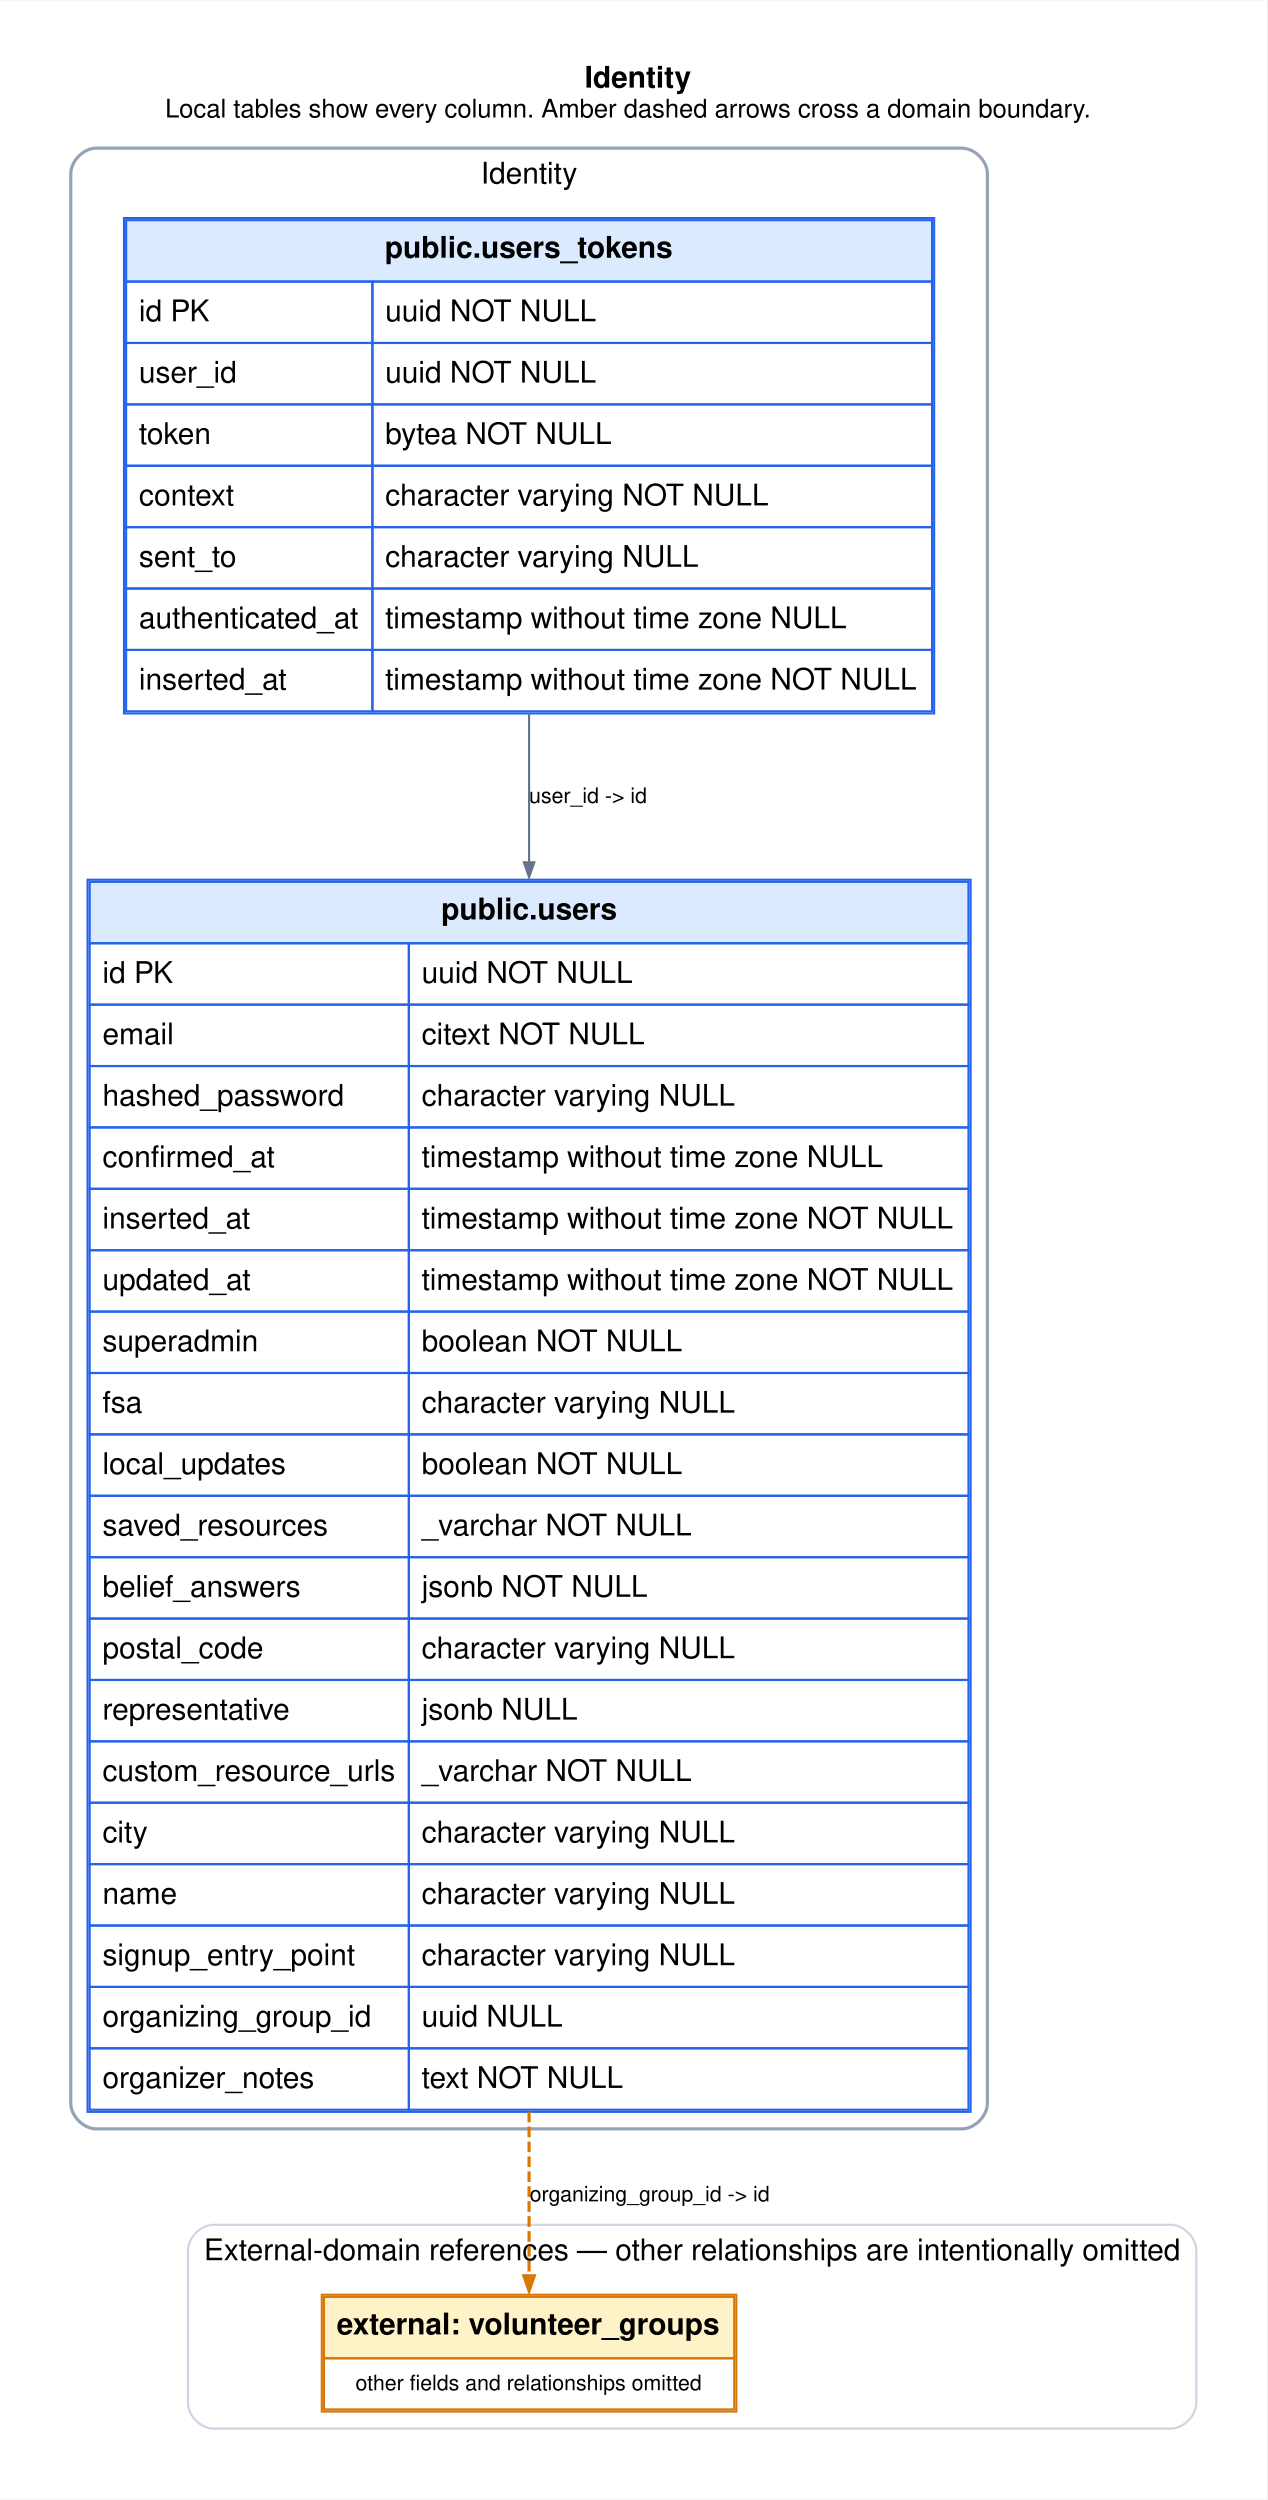
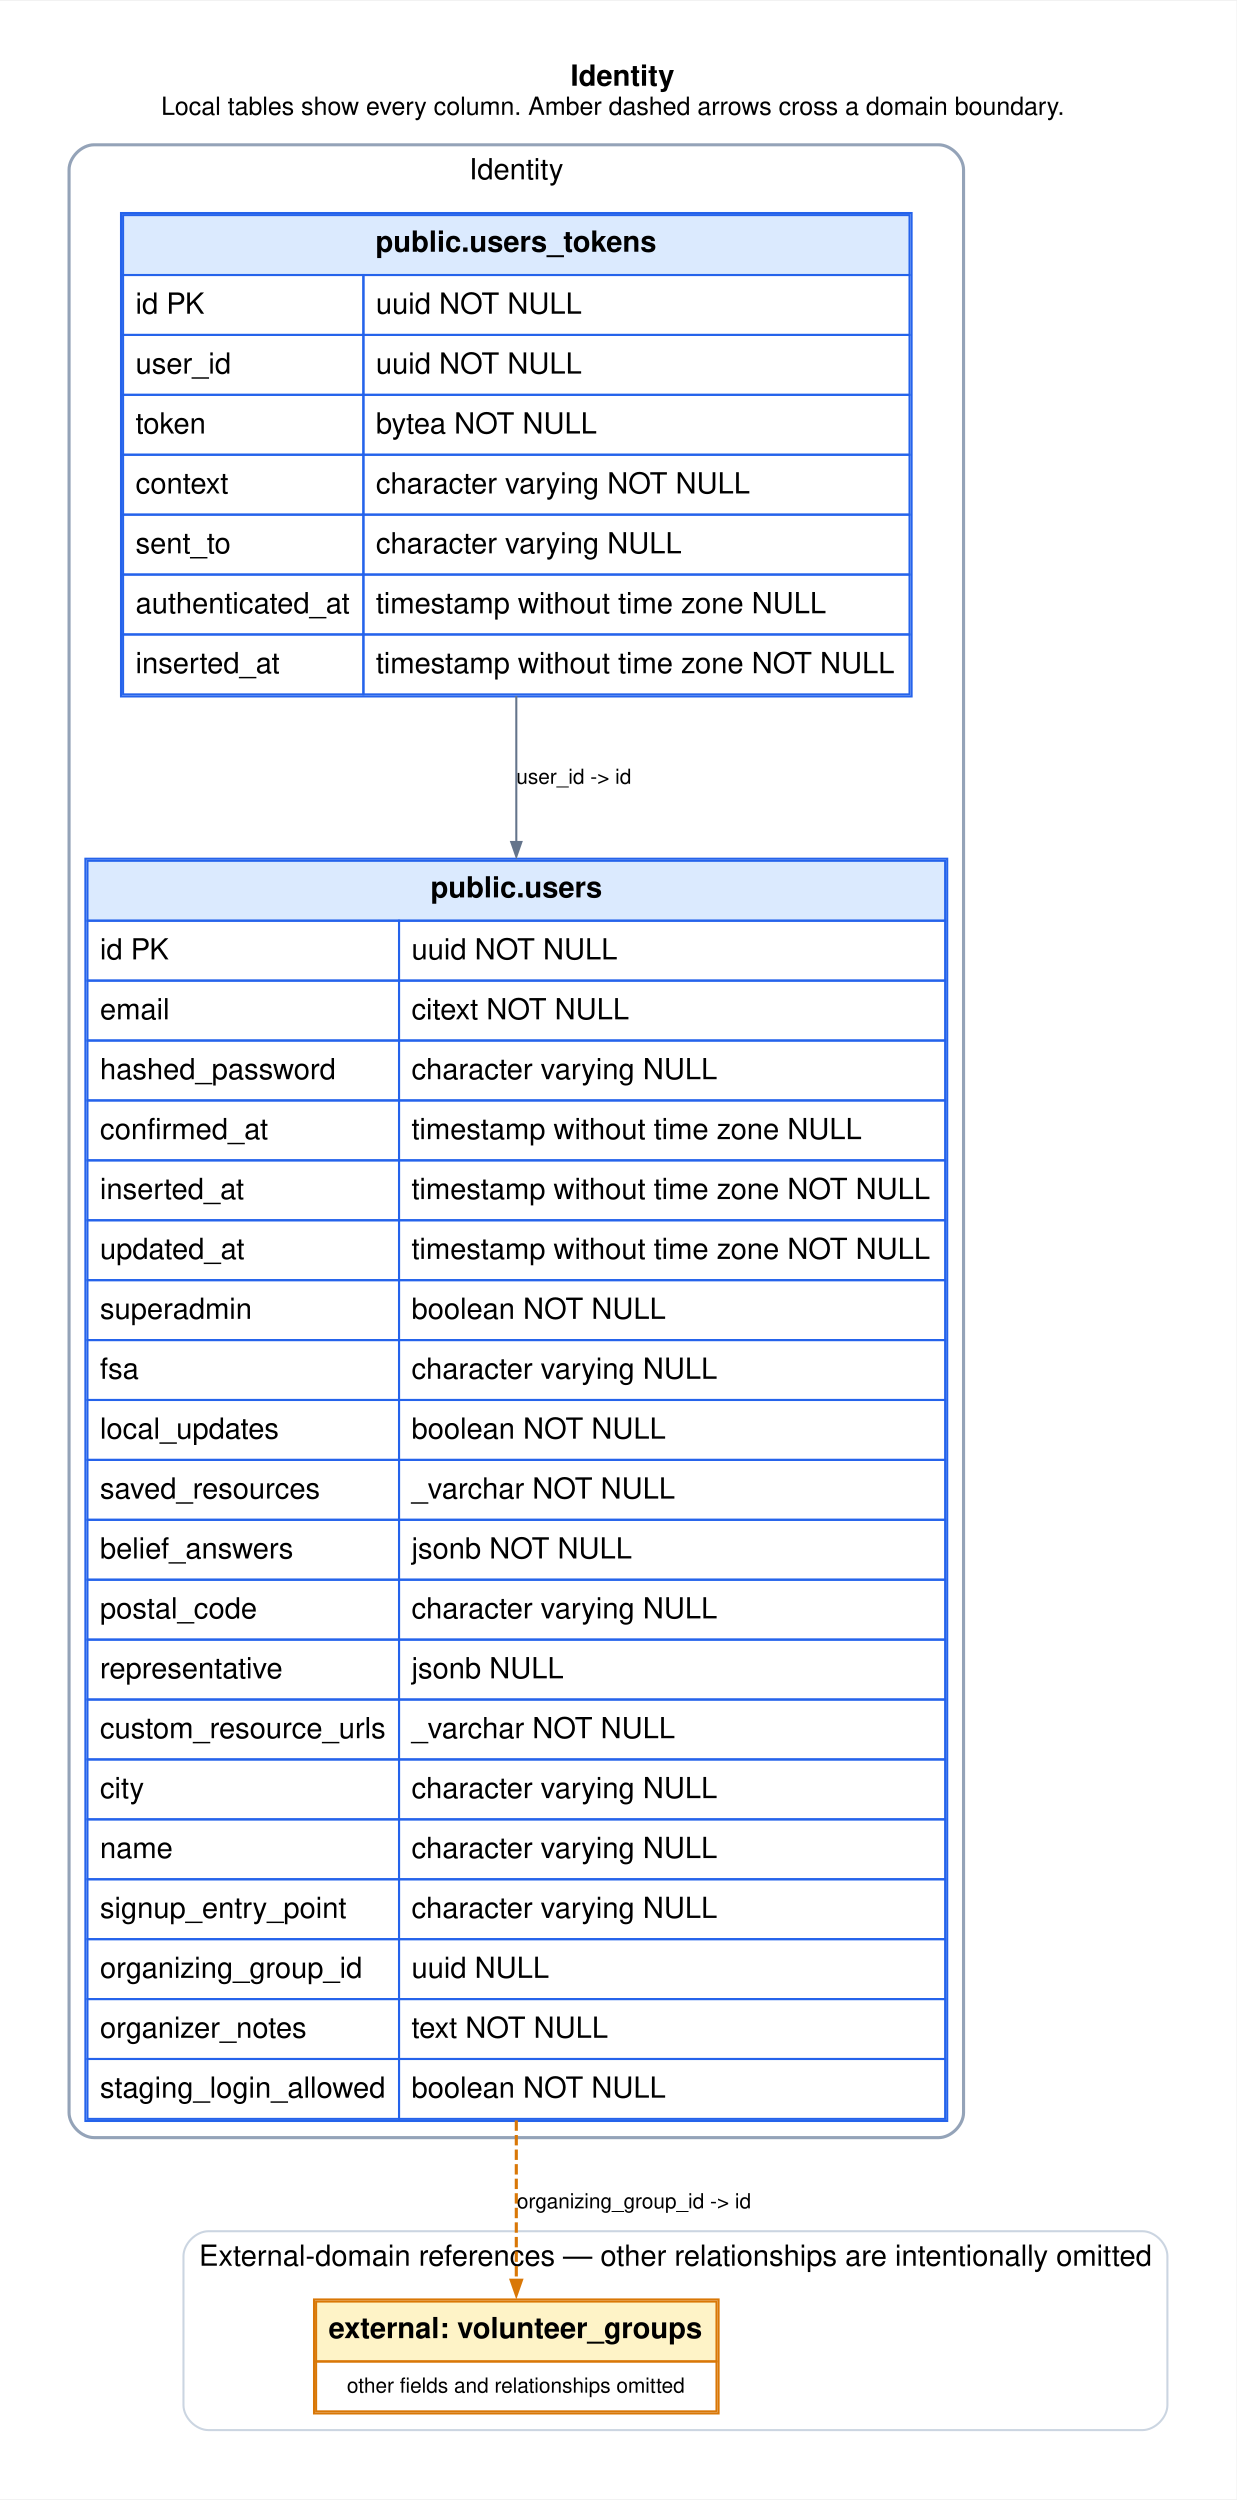
- <svg xmlns="http://www.w3.org/2000/svg" width="594pt" height="1172pt" viewBox="0.00 0.00 594.40 1172.20">
-   <g id="graph0" class="graph" transform="scale(1 1) rotate(0) translate(25.2 1147)">
-     <polygon fill="white" stroke="none" points="-25.2,25.2 -25.2,-1147 569.2,-1147 569.2,25.2 -25.2,25.2" />
-     <text text-anchor="start" x="245.17" y="-1106.2" font-family="Helvetica,sans-Serif" font-size="14.00"> </text>
-     <text text-anchor="start" x="249.06" y="-1106.2" font-family="Helvetica,sans-Serif" font-weight="bold" font-size="14.00">Identity</text>
-     <text text-anchor="start" x="52.28" y="-1092.2" font-family="Helvetica,sans-Serif" font-size="12.00">Local tables show every column. Amber dashed arrows cross a domain boundary.</text>
-     <text text-anchor="start" x="487.83" y="-1092.2" font-family="Helvetica,sans-Serif" font-size="14.00"> </text>
+ <svg xmlns="http://www.w3.org/2000/svg" width="594pt" height="1201pt" viewBox="0.00 0.00 594.40 1201.00">
+   <g id="graph0" class="graph" transform="scale(1 1) rotate(0) translate(25.2 1175.8)">
+     <polygon fill="white" stroke="none" points="-25.2,25.2 -25.2,-1175.8 569.2,-1175.8 569.2,25.2 -25.2,25.2" />
+     <text text-anchor="start" x="245.17" y="-1135" font-family="Helvetica,sans-Serif" font-size="14.00"> </text>
+     <text text-anchor="start" x="249.06" y="-1135" font-family="Helvetica,sans-Serif" font-weight="bold" font-size="14.00">Identity</text>
+     <text text-anchor="start" x="52.28" y="-1121" font-family="Helvetica,sans-Serif" font-size="12.00">Local tables show every column. Amber dashed arrows cross a domain boundary.</text>
+     <text text-anchor="start" x="487.83" y="-1121" font-family="Helvetica,sans-Serif" font-size="14.00"> </text>
    <g id="clust1" class="cluster">
-       <path fill="white" stroke="#94a3b8" stroke-width="1.5" d="M20,-148.6C20,-148.6 426,-148.6 426,-148.6 432,-148.6 438,-154.6 438,-160.6 438,-160.6 438,-1065.8 438,-1065.8 438,-1071.8 432,-1077.8 426,-1077.8 426,-1077.8 20,-1077.8 20,-1077.8 14,-1077.8 8,-1071.8 8,-1065.8 8,-1065.8 8,-160.6 8,-160.6 8,-154.6 14,-148.6 20,-148.6" />
-       <text text-anchor="middle" x="223" y="-1061.2" font-family="Helvetica,sans-Serif" font-size="14.00">Identity</text>
+       <path fill="white" stroke="#94a3b8" stroke-width="1.5" d="M20,-148.6C20,-148.6 426,-148.6 426,-148.6 432,-148.6 438,-154.6 438,-160.6 438,-160.6 438,-1094.6 438,-1094.6 438,-1100.6 432,-1106.6 426,-1106.6 426,-1106.6 20,-1106.6 20,-1106.6 14,-1106.6 8,-1100.6 8,-1094.6 8,-1094.6 8,-160.6 8,-160.6 8,-154.6 14,-148.6 20,-148.6" />
+       <text text-anchor="middle" x="223" y="-1090" font-family="Helvetica,sans-Serif" font-size="14.00">Identity</text>
    </g>
    <g id="clust2" class="cluster">
      <path fill="white" stroke="#cbd5e1" d="M75,-8C75,-8 524,-8 524,-8 530,-8 536,-14 536,-20 536,-20 536,-91.6 536,-91.6 536,-97.6 530,-103.6 524,-103.6 524,-103.6 75,-103.6 75,-103.6 69,-103.6 63,-97.6 63,-91.6 63,-91.6 63,-20 63,-20 63,-14 69,-8 75,-8" />
      <text text-anchor="middle" x="299.5" y="-87" font-family="Helvetica,sans-Serif" font-size="14.00">External-domain references — other relationships are intentionally omitted</text>
    </g>
    <g id="node1" class="node">
-       <polygon fill="#dbeafe" stroke="none" points="16.87,-704.8 16.87,-733.6 429.13,-733.6 429.13,-704.8 16.87,-704.8" />
-       <polygon fill="none" stroke="#2563eb" points="16.87,-704.8 16.87,-733.6 429.13,-733.6 429.13,-704.8 16.87,-704.8" />
-       <text text-anchor="start" x="181.77" y="-716" font-family="Helvetica,sans-Serif" font-weight="bold" font-size="14.00">public.users</text>
-       <polygon fill="none" stroke="#2563eb" points="16.87,-676 16.87,-704.8 166.6,-704.8 166.6,-676 16.87,-676" />
-       <text text-anchor="start" x="22.87" y="-686.2" font-family="Helvetica,sans-Serif" font-size="14.00">id PK</text>
-       <polygon fill="none" stroke="#2563eb" points="166.6,-676 166.6,-704.8 429.13,-704.8 429.13,-676 166.6,-676" />
-       <text text-anchor="start" x="172.6" y="-686.2" font-family="Helvetica,sans-Serif" font-size="14.00">uuid NOT NULL</text>
-       <polygon fill="none" stroke="#2563eb" points="16.87,-647.2 16.87,-676 166.6,-676 166.6,-647.2 16.87,-647.2" />
-       <text text-anchor="start" x="22.87" y="-657.4" font-family="Helvetica,sans-Serif" font-size="14.00">email</text>
-       <polygon fill="none" stroke="#2563eb" points="166.6,-647.2 166.6,-676 429.13,-676 429.13,-647.2 166.6,-647.2" />
-       <text text-anchor="start" x="172.6" y="-657.4" font-family="Helvetica,sans-Serif" font-size="14.00">citext NOT NULL</text>
-       <polygon fill="none" stroke="#2563eb" points="16.87,-618.4 16.87,-647.2 166.6,-647.2 166.6,-618.4 16.87,-618.4" />
-       <text text-anchor="start" x="22.87" y="-628.6" font-family="Helvetica,sans-Serif" font-size="14.00">hashed_password</text>
-       <polygon fill="none" stroke="#2563eb" points="166.6,-618.4 166.6,-647.2 429.13,-647.2 429.13,-618.4 166.6,-618.4" />
-       <text text-anchor="start" x="172.6" y="-628.6" font-family="Helvetica,sans-Serif" font-size="14.00">character varying NULL</text>
-       <polygon fill="none" stroke="#2563eb" points="16.87,-589.6 16.87,-618.4 166.6,-618.4 166.6,-589.6 16.87,-589.6" />
-       <text text-anchor="start" x="22.87" y="-599.8" font-family="Helvetica,sans-Serif" font-size="14.00">confirmed_at</text>
-       <polygon fill="none" stroke="#2563eb" points="166.6,-589.6 166.6,-618.4 429.13,-618.4 429.13,-589.6 166.6,-589.6" />
-       <text text-anchor="start" x="172.6" y="-599.8" font-family="Helvetica,sans-Serif" font-size="14.00">timestamp without time zone NULL</text>
-       <polygon fill="none" stroke="#2563eb" points="16.87,-560.8 16.87,-589.6 166.6,-589.6 166.6,-560.8 16.87,-560.8" />
-       <text text-anchor="start" x="22.87" y="-571" font-family="Helvetica,sans-Serif" font-size="14.00">inserted_at</text>
-       <polygon fill="none" stroke="#2563eb" points="166.6,-560.8 166.6,-589.6 429.13,-589.6 429.13,-560.8 166.6,-560.8" />
-       <text text-anchor="start" x="172.6" y="-571" font-family="Helvetica,sans-Serif" font-size="14.00">timestamp without time zone NOT NULL</text>
-       <polygon fill="none" stroke="#2563eb" points="16.87,-532 16.87,-560.8 166.6,-560.8 166.6,-532 16.87,-532" />
-       <text text-anchor="start" x="22.87" y="-542.2" font-family="Helvetica,sans-Serif" font-size="14.00">updated_at</text>
-       <polygon fill="none" stroke="#2563eb" points="166.6,-532 166.6,-560.8 429.13,-560.8 429.13,-532 166.6,-532" />
-       <text text-anchor="start" x="172.6" y="-542.2" font-family="Helvetica,sans-Serif" font-size="14.00">timestamp without time zone NOT NULL</text>
-       <polygon fill="none" stroke="#2563eb" points="16.87,-503.2 16.87,-532 166.6,-532 166.6,-503.2 16.87,-503.2" />
-       <text text-anchor="start" x="22.87" y="-513.4" font-family="Helvetica,sans-Serif" font-size="14.00">superadmin</text>
-       <polygon fill="none" stroke="#2563eb" points="166.6,-503.2 166.6,-532 429.13,-532 429.13,-503.2 166.6,-503.2" />
-       <text text-anchor="start" x="172.6" y="-513.4" font-family="Helvetica,sans-Serif" font-size="14.00">boolean NOT NULL</text>
-       <polygon fill="none" stroke="#2563eb" points="16.87,-474.4 16.87,-503.2 166.6,-503.2 166.6,-474.4 16.87,-474.4" />
-       <text text-anchor="start" x="22.87" y="-484.6" font-family="Helvetica,sans-Serif" font-size="14.00">fsa</text>
-       <polygon fill="none" stroke="#2563eb" points="166.6,-474.4 166.6,-503.2 429.13,-503.2 429.13,-474.4 166.6,-474.4" />
-       <text text-anchor="start" x="172.6" y="-484.6" font-family="Helvetica,sans-Serif" font-size="14.00">character varying NULL</text>
-       <polygon fill="none" stroke="#2563eb" points="16.87,-445.6 16.87,-474.4 166.6,-474.4 166.6,-445.6 16.87,-445.6" />
-       <text text-anchor="start" x="22.87" y="-455.8" font-family="Helvetica,sans-Serif" font-size="14.00">local_updates</text>
-       <polygon fill="none" stroke="#2563eb" points="166.6,-445.6 166.6,-474.4 429.13,-474.4 429.13,-445.6 166.6,-445.6" />
-       <text text-anchor="start" x="172.6" y="-455.8" font-family="Helvetica,sans-Serif" font-size="14.00">boolean NOT NULL</text>
-       <polygon fill="none" stroke="#2563eb" points="16.87,-416.8 16.87,-445.6 166.6,-445.6 166.6,-416.8 16.87,-416.8" />
-       <text text-anchor="start" x="22.87" y="-427" font-family="Helvetica,sans-Serif" font-size="14.00">saved_resources</text>
-       <polygon fill="none" stroke="#2563eb" points="166.6,-416.8 166.6,-445.6 429.13,-445.6 429.13,-416.8 166.6,-416.8" />
-       <text text-anchor="start" x="172.6" y="-427" font-family="Helvetica,sans-Serif" font-size="14.00">_varchar NOT NULL</text>
-       <polygon fill="none" stroke="#2563eb" points="16.87,-388 16.87,-416.8 166.6,-416.8 166.6,-388 16.87,-388" />
-       <text text-anchor="start" x="22.87" y="-398.2" font-family="Helvetica,sans-Serif" font-size="14.00">belief_answers</text>
-       <polygon fill="none" stroke="#2563eb" points="166.6,-388 166.6,-416.8 429.13,-416.8 429.13,-388 166.6,-388" />
-       <text text-anchor="start" x="172.6" y="-398.2" font-family="Helvetica,sans-Serif" font-size="14.00">jsonb NOT NULL</text>
-       <polygon fill="none" stroke="#2563eb" points="16.87,-359.2 16.87,-388 166.6,-388 166.6,-359.2 16.87,-359.2" />
-       <text text-anchor="start" x="22.87" y="-369.4" font-family="Helvetica,sans-Serif" font-size="14.00">postal_code</text>
-       <polygon fill="none" stroke="#2563eb" points="166.6,-359.2 166.6,-388 429.13,-388 429.13,-359.2 166.6,-359.2" />
-       <text text-anchor="start" x="172.6" y="-369.4" font-family="Helvetica,sans-Serif" font-size="14.00">character varying NULL</text>
-       <polygon fill="none" stroke="#2563eb" points="16.87,-330.4 16.87,-359.2 166.6,-359.2 166.6,-330.4 16.87,-330.4" />
-       <text text-anchor="start" x="22.87" y="-340.6" font-family="Helvetica,sans-Serif" font-size="14.00">representative</text>
-       <polygon fill="none" stroke="#2563eb" points="166.6,-330.4 166.6,-359.2 429.13,-359.2 429.13,-330.4 166.6,-330.4" />
-       <text text-anchor="start" x="172.6" y="-340.6" font-family="Helvetica,sans-Serif" font-size="14.00">jsonb NULL</text>
-       <polygon fill="none" stroke="#2563eb" points="16.87,-301.6 16.87,-330.4 166.6,-330.4 166.6,-301.6 16.87,-301.6" />
-       <text text-anchor="start" x="22.87" y="-311.8" font-family="Helvetica,sans-Serif" font-size="14.00">custom_resource_urls</text>
-       <polygon fill="none" stroke="#2563eb" points="166.6,-301.6 166.6,-330.4 429.13,-330.4 429.13,-301.6 166.6,-301.6" />
-       <text text-anchor="start" x="172.6" y="-311.8" font-family="Helvetica,sans-Serif" font-size="14.00">_varchar NOT NULL</text>
-       <polygon fill="none" stroke="#2563eb" points="16.87,-272.8 16.87,-301.6 166.6,-301.6 166.6,-272.8 16.87,-272.8" />
-       <text text-anchor="start" x="22.87" y="-283" font-family="Helvetica,sans-Serif" font-size="14.00">city</text>
-       <polygon fill="none" stroke="#2563eb" points="166.6,-272.8 166.6,-301.6 429.13,-301.6 429.13,-272.8 166.6,-272.8" />
-       <text text-anchor="start" x="172.6" y="-283" font-family="Helvetica,sans-Serif" font-size="14.00">character varying NULL</text>
-       <polygon fill="none" stroke="#2563eb" points="16.87,-244 16.87,-272.8 166.6,-272.8 166.6,-244 16.87,-244" />
-       <text text-anchor="start" x="22.87" y="-254.2" font-family="Helvetica,sans-Serif" font-size="14.00">name</text>
-       <polygon fill="none" stroke="#2563eb" points="166.6,-244 166.6,-272.8 429.13,-272.8 429.13,-244 166.6,-244" />
-       <text text-anchor="start" x="172.6" y="-254.2" font-family="Helvetica,sans-Serif" font-size="14.00">character varying NULL</text>
-       <polygon fill="none" stroke="#2563eb" points="16.87,-215.2 16.87,-244 166.6,-244 166.6,-215.2 16.87,-215.2" />
-       <text text-anchor="start" x="22.87" y="-225.4" font-family="Helvetica,sans-Serif" font-size="14.00">signup_entry_point</text>
-       <polygon fill="none" stroke="#2563eb" points="166.6,-215.2 166.6,-244 429.13,-244 429.13,-215.2 166.6,-215.2" />
-       <text text-anchor="start" x="172.6" y="-225.4" font-family="Helvetica,sans-Serif" font-size="14.00">character varying NULL</text>
-       <polygon fill="none" stroke="#2563eb" points="16.87,-186.4 16.87,-215.2 166.6,-215.2 166.6,-186.4 16.87,-186.4" />
-       <text text-anchor="start" x="22.87" y="-196.6" font-family="Helvetica,sans-Serif" font-size="14.00">organizing_group_id</text>
-       <polygon fill="none" stroke="#2563eb" points="166.6,-186.4 166.6,-215.2 429.13,-215.2 429.13,-186.4 166.6,-186.4" />
-       <text text-anchor="start" x="172.6" y="-196.6" font-family="Helvetica,sans-Serif" font-size="14.00">uuid NULL</text>
-       <polygon fill="none" stroke="#2563eb" points="16.87,-157.6 16.87,-186.4 166.6,-186.4 166.6,-157.6 16.87,-157.6" />
-       <text text-anchor="start" x="22.87" y="-167.8" font-family="Helvetica,sans-Serif" font-size="14.00">organizer_notes</text>
-       <polygon fill="none" stroke="#2563eb" points="166.6,-157.6 166.6,-186.4 429.13,-186.4 429.13,-157.6 166.6,-157.6" />
-       <text text-anchor="start" x="172.6" y="-167.8" font-family="Helvetica,sans-Serif" font-size="14.00">text NOT NULL</text>
-       <polygon fill="none" stroke="#2563eb" points="15.87,-156.6 15.87,-734.6 430.13,-734.6 430.13,-156.6 15.87,-156.6" />
+       <polygon fill="#dbeafe" stroke="none" points="16.85,-733.6 16.85,-762.4 429.15,-762.4 429.15,-733.6 16.85,-733.6" />
+       <polygon fill="none" stroke="#2563eb" points="16.85,-733.6 16.85,-762.4 429.15,-762.4 429.15,-733.6 16.85,-733.6" />
+       <text text-anchor="start" x="181.77" y="-744.8" font-family="Helvetica,sans-Serif" font-weight="bold" font-size="14.00">public.users</text>
+       <polygon fill="none" stroke="#2563eb" points="16.85,-704.8 16.85,-733.6 166.62,-733.6 166.62,-704.8 16.85,-704.8" />
+       <text text-anchor="start" x="22.85" y="-715" font-family="Helvetica,sans-Serif" font-size="14.00">id PK</text>
+       <polygon fill="none" stroke="#2563eb" points="166.62,-704.8 166.62,-733.6 429.15,-733.6 429.15,-704.8 166.62,-704.8" />
+       <text text-anchor="start" x="172.62" y="-715" font-family="Helvetica,sans-Serif" font-size="14.00">uuid NOT NULL</text>
+       <polygon fill="none" stroke="#2563eb" points="16.85,-676 16.85,-704.8 166.62,-704.8 166.62,-676 16.85,-676" />
+       <text text-anchor="start" x="22.85" y="-686.2" font-family="Helvetica,sans-Serif" font-size="14.00">email</text>
+       <polygon fill="none" stroke="#2563eb" points="166.62,-676 166.62,-704.8 429.15,-704.8 429.15,-676 166.62,-676" />
+       <text text-anchor="start" x="172.62" y="-686.2" font-family="Helvetica,sans-Serif" font-size="14.00">citext NOT NULL</text>
+       <polygon fill="none" stroke="#2563eb" points="16.85,-647.2 16.85,-676 166.62,-676 166.62,-647.2 16.85,-647.2" />
+       <text text-anchor="start" x="22.85" y="-657.4" font-family="Helvetica,sans-Serif" font-size="14.00">hashed_password</text>
+       <polygon fill="none" stroke="#2563eb" points="166.62,-647.2 166.62,-676 429.15,-676 429.15,-647.2 166.62,-647.2" />
+       <text text-anchor="start" x="172.62" y="-657.4" font-family="Helvetica,sans-Serif" font-size="14.00">character varying NULL</text>
+       <polygon fill="none" stroke="#2563eb" points="16.85,-618.4 16.85,-647.2 166.62,-647.2 166.62,-618.4 16.85,-618.4" />
+       <text text-anchor="start" x="22.85" y="-628.6" font-family="Helvetica,sans-Serif" font-size="14.00">confirmed_at</text>
+       <polygon fill="none" stroke="#2563eb" points="166.62,-618.4 166.62,-647.2 429.15,-647.2 429.15,-618.4 166.62,-618.4" />
+       <text text-anchor="start" x="172.62" y="-628.6" font-family="Helvetica,sans-Serif" font-size="14.00">timestamp without time zone NULL</text>
+       <polygon fill="none" stroke="#2563eb" points="16.85,-589.6 16.85,-618.4 166.62,-618.4 166.62,-589.6 16.85,-589.6" />
+       <text text-anchor="start" x="22.85" y="-599.8" font-family="Helvetica,sans-Serif" font-size="14.00">inserted_at</text>
+       <polygon fill="none" stroke="#2563eb" points="166.62,-589.6 166.62,-618.4 429.15,-618.4 429.15,-589.6 166.62,-589.6" />
+       <text text-anchor="start" x="172.62" y="-599.8" font-family="Helvetica,sans-Serif" font-size="14.00">timestamp without time zone NOT NULL</text>
+       <polygon fill="none" stroke="#2563eb" points="16.85,-560.8 16.85,-589.6 166.62,-589.6 166.62,-560.8 16.85,-560.8" />
+       <text text-anchor="start" x="22.85" y="-571" font-family="Helvetica,sans-Serif" font-size="14.00">updated_at</text>
+       <polygon fill="none" stroke="#2563eb" points="166.62,-560.8 166.62,-589.6 429.15,-589.6 429.15,-560.8 166.62,-560.8" />
+       <text text-anchor="start" x="172.62" y="-571" font-family="Helvetica,sans-Serif" font-size="14.00">timestamp without time zone NOT NULL</text>
+       <polygon fill="none" stroke="#2563eb" points="16.85,-532 16.85,-560.8 166.62,-560.8 166.62,-532 16.85,-532" />
+       <text text-anchor="start" x="22.85" y="-542.2" font-family="Helvetica,sans-Serif" font-size="14.00">superadmin</text>
+       <polygon fill="none" stroke="#2563eb" points="166.62,-532 166.62,-560.8 429.15,-560.8 429.15,-532 166.62,-532" />
+       <text text-anchor="start" x="172.62" y="-542.2" font-family="Helvetica,sans-Serif" font-size="14.00">boolean NOT NULL</text>
+       <polygon fill="none" stroke="#2563eb" points="16.85,-503.2 16.85,-532 166.62,-532 166.62,-503.2 16.85,-503.2" />
+       <text text-anchor="start" x="22.85" y="-513.4" font-family="Helvetica,sans-Serif" font-size="14.00">fsa</text>
+       <polygon fill="none" stroke="#2563eb" points="166.62,-503.2 166.62,-532 429.15,-532 429.15,-503.2 166.62,-503.2" />
+       <text text-anchor="start" x="172.62" y="-513.4" font-family="Helvetica,sans-Serif" font-size="14.00">character varying NULL</text>
+       <polygon fill="none" stroke="#2563eb" points="16.85,-474.4 16.85,-503.2 166.62,-503.2 166.62,-474.4 16.85,-474.4" />
+       <text text-anchor="start" x="22.85" y="-484.6" font-family="Helvetica,sans-Serif" font-size="14.00">local_updates</text>
+       <polygon fill="none" stroke="#2563eb" points="166.62,-474.4 166.62,-503.2 429.15,-503.2 429.15,-474.4 166.62,-474.4" />
+       <text text-anchor="start" x="172.62" y="-484.6" font-family="Helvetica,sans-Serif" font-size="14.00">boolean NOT NULL</text>
+       <polygon fill="none" stroke="#2563eb" points="16.85,-445.6 16.85,-474.4 166.62,-474.4 166.62,-445.6 16.85,-445.6" />
+       <text text-anchor="start" x="22.85" y="-455.8" font-family="Helvetica,sans-Serif" font-size="14.00">saved_resources</text>
+       <polygon fill="none" stroke="#2563eb" points="166.62,-445.6 166.62,-474.4 429.15,-474.4 429.15,-445.6 166.62,-445.6" />
+       <text text-anchor="start" x="172.62" y="-455.8" font-family="Helvetica,sans-Serif" font-size="14.00">_varchar NOT NULL</text>
+       <polygon fill="none" stroke="#2563eb" points="16.85,-416.8 16.85,-445.6 166.62,-445.6 166.62,-416.8 16.85,-416.8" />
+       <text text-anchor="start" x="22.85" y="-427" font-family="Helvetica,sans-Serif" font-size="14.00">belief_answers</text>
+       <polygon fill="none" stroke="#2563eb" points="166.62,-416.8 166.62,-445.6 429.15,-445.6 429.15,-416.8 166.62,-416.8" />
+       <text text-anchor="start" x="172.62" y="-427" font-family="Helvetica,sans-Serif" font-size="14.00">jsonb NOT NULL</text>
+       <polygon fill="none" stroke="#2563eb" points="16.85,-388 16.85,-416.8 166.62,-416.8 166.62,-388 16.85,-388" />
+       <text text-anchor="start" x="22.85" y="-398.2" font-family="Helvetica,sans-Serif" font-size="14.00">postal_code</text>
+       <polygon fill="none" stroke="#2563eb" points="166.62,-388 166.62,-416.8 429.15,-416.8 429.15,-388 166.62,-388" />
+       <text text-anchor="start" x="172.62" y="-398.2" font-family="Helvetica,sans-Serif" font-size="14.00">character varying NULL</text>
+       <polygon fill="none" stroke="#2563eb" points="16.85,-359.2 16.85,-388 166.62,-388 166.62,-359.2 16.85,-359.2" />
+       <text text-anchor="start" x="22.85" y="-369.4" font-family="Helvetica,sans-Serif" font-size="14.00">representative</text>
+       <polygon fill="none" stroke="#2563eb" points="166.62,-359.2 166.62,-388 429.15,-388 429.15,-359.2 166.62,-359.2" />
+       <text text-anchor="start" x="172.62" y="-369.4" font-family="Helvetica,sans-Serif" font-size="14.00">jsonb NULL</text>
+       <polygon fill="none" stroke="#2563eb" points="16.85,-330.4 16.85,-359.2 166.62,-359.2 166.62,-330.4 16.85,-330.4" />
+       <text text-anchor="start" x="22.85" y="-340.6" font-family="Helvetica,sans-Serif" font-size="14.00">custom_resource_urls</text>
+       <polygon fill="none" stroke="#2563eb" points="166.62,-330.4 166.62,-359.2 429.15,-359.2 429.15,-330.4 166.62,-330.4" />
+       <text text-anchor="start" x="172.62" y="-340.6" font-family="Helvetica,sans-Serif" font-size="14.00">_varchar NOT NULL</text>
+       <polygon fill="none" stroke="#2563eb" points="16.85,-301.6 16.85,-330.4 166.62,-330.4 166.62,-301.6 16.85,-301.6" />
+       <text text-anchor="start" x="22.85" y="-311.8" font-family="Helvetica,sans-Serif" font-size="14.00">city</text>
+       <polygon fill="none" stroke="#2563eb" points="166.62,-301.6 166.62,-330.4 429.15,-330.4 429.15,-301.6 166.62,-301.6" />
+       <text text-anchor="start" x="172.62" y="-311.8" font-family="Helvetica,sans-Serif" font-size="14.00">character varying NULL</text>
+       <polygon fill="none" stroke="#2563eb" points="16.85,-272.8 16.85,-301.6 166.62,-301.6 166.62,-272.8 16.85,-272.8" />
+       <text text-anchor="start" x="22.85" y="-283" font-family="Helvetica,sans-Serif" font-size="14.00">name</text>
+       <polygon fill="none" stroke="#2563eb" points="166.62,-272.8 166.62,-301.6 429.15,-301.6 429.15,-272.8 166.62,-272.8" />
+       <text text-anchor="start" x="172.62" y="-283" font-family="Helvetica,sans-Serif" font-size="14.00">character varying NULL</text>
+       <polygon fill="none" stroke="#2563eb" points="16.85,-244 16.85,-272.8 166.62,-272.8 166.62,-244 16.85,-244" />
+       <text text-anchor="start" x="22.85" y="-254.2" font-family="Helvetica,sans-Serif" font-size="14.00">signup_entry_point</text>
+       <polygon fill="none" stroke="#2563eb" points="166.62,-244 166.62,-272.8 429.15,-272.8 429.15,-244 166.62,-244" />
+       <text text-anchor="start" x="172.62" y="-254.2" font-family="Helvetica,sans-Serif" font-size="14.00">character varying NULL</text>
+       <polygon fill="none" stroke="#2563eb" points="16.85,-215.2 16.85,-244 166.62,-244 166.62,-215.2 16.85,-215.2" />
+       <text text-anchor="start" x="22.85" y="-225.4" font-family="Helvetica,sans-Serif" font-size="14.00">organizing_group_id</text>
+       <polygon fill="none" stroke="#2563eb" points="166.62,-215.2 166.62,-244 429.15,-244 429.15,-215.2 166.62,-215.2" />
+       <text text-anchor="start" x="172.62" y="-225.4" font-family="Helvetica,sans-Serif" font-size="14.00">uuid NULL</text>
+       <polygon fill="none" stroke="#2563eb" points="16.85,-186.4 16.85,-215.2 166.62,-215.2 166.62,-186.4 16.85,-186.4" />
+       <text text-anchor="start" x="22.85" y="-196.6" font-family="Helvetica,sans-Serif" font-size="14.00">organizer_notes</text>
+       <polygon fill="none" stroke="#2563eb" points="166.62,-186.4 166.62,-215.2 429.15,-215.2 429.15,-186.4 166.62,-186.4" />
+       <text text-anchor="start" x="172.62" y="-196.6" font-family="Helvetica,sans-Serif" font-size="14.00">text NOT NULL</text>
+       <polygon fill="none" stroke="#2563eb" points="16.85,-157.6 16.85,-186.4 166.62,-186.4 166.62,-157.6 16.85,-157.6" />
+       <text text-anchor="start" x="22.85" y="-167.8" font-family="Helvetica,sans-Serif" font-size="14.00">staging_login_allowed</text>
+       <polygon fill="none" stroke="#2563eb" points="166.62,-157.6 166.62,-186.4 429.15,-186.4 429.15,-157.6 166.62,-157.6" />
+       <text text-anchor="start" x="172.62" y="-167.8" font-family="Helvetica,sans-Serif" font-size="14.00">boolean NOT NULL</text>
+       <polygon fill="none" stroke="#2563eb" points="15.85,-156.6 15.85,-763.4 430.15,-763.4 430.15,-156.6 15.85,-156.6" />
    </g>
    <g id="node3" class="node">
      <polygon fill="#fef3c7" stroke="none" points="126.76,-41 126.76,-69.8 319.24,-69.8 319.24,-41 126.76,-41" />
      <polygon fill="none" stroke="#d97706" points="126.76,-41 126.76,-69.8 319.24,-69.8 319.24,-41 126.76,-41" />
      <text text-anchor="start" x="132.76" y="-52.2" font-family="Helvetica,sans-Serif" font-weight="bold" font-size="14.00">external: volunteer_groups</text>
      <polygon fill="none" stroke="#d97706" points="126.76,-17 126.76,-41 319.24,-41 319.24,-17 126.76,-17" />
      <text text-anchor="start" x="141.56" y="-26" font-family="Helvetica,sans-Serif" font-size="10.00">other fields and relationships omitted</text>
      <polygon fill="none" stroke="#d97706" points="125.76,-16 125.76,-70.8 320.24,-70.8 320.24,-16 125.76,-16" />
    </g>
    <g id="edge1" class="edge">
-       <path fill="none" stroke="#d97706" stroke-width="1.5" stroke-dasharray="5,2" d="M223,-156.68C223,-126.41 223,-99.48 223,-79.59" />
-       <polygon fill="#d97706" stroke="#d97706" stroke-width="1.5" points="225.45,-79.68 223,-72.68 220.55,-79.68 225.45,-79.68" />
+       <path fill="none" stroke="#d97706" stroke-width="1.5" stroke-dasharray="5,2" d="M223,-156.87C223,-126.63 223,-99.82 223,-79.96" />
+       <polygon fill="#d97706" stroke="#d97706" stroke-width="1.5" points="225.45,-80.06 223,-73.06 220.55,-80.06 225.45,-80.06" />
      <text text-anchor="middle" x="279.57" y="-114.6" font-family="Helvetica,sans-Serif" font-size="10.00">organizing_group_id -&gt; id</text>
    </g>
    <g id="node2" class="node">
-       <polygon fill="#dbeafe" stroke="none" points="33.97,-1015.2 33.97,-1044 412.03,-1044 412.03,-1015.2 33.97,-1015.2" />
-       <polygon fill="none" stroke="#2563eb" points="33.97,-1015.2 33.97,-1044 412.03,-1044 412.03,-1015.2 33.97,-1015.2" />
-       <text text-anchor="start" x="155.31" y="-1026.4" font-family="Helvetica,sans-Serif" font-weight="bold" font-size="14.00">public.users_tokens</text>
+       <polygon fill="#dbeafe" stroke="none" points="33.97,-1044 33.97,-1072.8 412.03,-1072.8 412.03,-1044 33.97,-1044" />
+       <polygon fill="none" stroke="#2563eb" points="33.97,-1044 33.97,-1072.8 412.03,-1072.8 412.03,-1044 33.97,-1044" />
+       <text text-anchor="start" x="155.31" y="-1055.2" font-family="Helvetica,sans-Serif" font-weight="bold" font-size="14.00">public.users_tokens</text>
+       <polygon fill="none" stroke="#2563eb" points="33.97,-1015.2 33.97,-1044 149.5,-1044 149.5,-1015.2 33.97,-1015.2" />
+       <text text-anchor="start" x="39.97" y="-1025.4" font-family="Helvetica,sans-Serif" font-size="14.00">id PK</text>
+       <polygon fill="none" stroke="#2563eb" points="149.5,-1015.2 149.5,-1044 412.03,-1044 412.03,-1015.2 149.5,-1015.2" />
+       <text text-anchor="start" x="155.5" y="-1025.4" font-family="Helvetica,sans-Serif" font-size="14.00">uuid NOT NULL</text>
      <polygon fill="none" stroke="#2563eb" points="33.97,-986.4 33.97,-1015.2 149.5,-1015.2 149.5,-986.4 33.97,-986.4" />
-       <text text-anchor="start" x="39.97" y="-996.6" font-family="Helvetica,sans-Serif" font-size="14.00">id PK</text>
+       <text text-anchor="start" x="39.97" y="-996.6" font-family="Helvetica,sans-Serif" font-size="14.00">user_id</text>
      <polygon fill="none" stroke="#2563eb" points="149.5,-986.4 149.5,-1015.2 412.03,-1015.2 412.03,-986.4 149.5,-986.4" />
      <text text-anchor="start" x="155.5" y="-996.6" font-family="Helvetica,sans-Serif" font-size="14.00">uuid NOT NULL</text>
      <polygon fill="none" stroke="#2563eb" points="33.97,-957.6 33.97,-986.4 149.5,-986.4 149.5,-957.6 33.97,-957.6" />
-       <text text-anchor="start" x="39.97" y="-967.8" font-family="Helvetica,sans-Serif" font-size="14.00">user_id</text>
+       <text text-anchor="start" x="39.97" y="-967.8" font-family="Helvetica,sans-Serif" font-size="14.00">token</text>
      <polygon fill="none" stroke="#2563eb" points="149.5,-957.6 149.5,-986.4 412.03,-986.4 412.03,-957.6 149.5,-957.6" />
-       <text text-anchor="start" x="155.5" y="-967.8" font-family="Helvetica,sans-Serif" font-size="14.00">uuid NOT NULL</text>
+       <text text-anchor="start" x="155.5" y="-967.8" font-family="Helvetica,sans-Serif" font-size="14.00">bytea NOT NULL</text>
      <polygon fill="none" stroke="#2563eb" points="33.97,-928.8 33.97,-957.6 149.5,-957.6 149.5,-928.8 33.97,-928.8" />
-       <text text-anchor="start" x="39.97" y="-939" font-family="Helvetica,sans-Serif" font-size="14.00">token</text>
+       <text text-anchor="start" x="39.97" y="-939" font-family="Helvetica,sans-Serif" font-size="14.00">context</text>
      <polygon fill="none" stroke="#2563eb" points="149.5,-928.8 149.5,-957.6 412.03,-957.6 412.03,-928.8 149.5,-928.8" />
-       <text text-anchor="start" x="155.5" y="-939" font-family="Helvetica,sans-Serif" font-size="14.00">bytea NOT NULL</text>
+       <text text-anchor="start" x="155.5" y="-939" font-family="Helvetica,sans-Serif" font-size="14.00">character varying NOT NULL</text>
      <polygon fill="none" stroke="#2563eb" points="33.97,-900 33.97,-928.8 149.5,-928.8 149.5,-900 33.97,-900" />
-       <text text-anchor="start" x="39.97" y="-910.2" font-family="Helvetica,sans-Serif" font-size="14.00">context</text>
+       <text text-anchor="start" x="39.97" y="-910.2" font-family="Helvetica,sans-Serif" font-size="14.00">sent_to</text>
      <polygon fill="none" stroke="#2563eb" points="149.5,-900 149.5,-928.8 412.03,-928.8 412.03,-900 149.5,-900" />
-       <text text-anchor="start" x="155.5" y="-910.2" font-family="Helvetica,sans-Serif" font-size="14.00">character varying NOT NULL</text>
+       <text text-anchor="start" x="155.5" y="-910.2" font-family="Helvetica,sans-Serif" font-size="14.00">character varying NULL</text>
      <polygon fill="none" stroke="#2563eb" points="33.97,-871.2 33.97,-900 149.5,-900 149.5,-871.2 33.97,-871.2" />
-       <text text-anchor="start" x="39.97" y="-881.4" font-family="Helvetica,sans-Serif" font-size="14.00">sent_to</text>
+       <text text-anchor="start" x="39.97" y="-881.4" font-family="Helvetica,sans-Serif" font-size="14.00">authenticated_at</text>
      <polygon fill="none" stroke="#2563eb" points="149.5,-871.2 149.5,-900 412.03,-900 412.03,-871.2 149.5,-871.2" />
-       <text text-anchor="start" x="155.5" y="-881.4" font-family="Helvetica,sans-Serif" font-size="14.00">character varying NULL</text>
+       <text text-anchor="start" x="155.5" y="-881.4" font-family="Helvetica,sans-Serif" font-size="14.00">timestamp without time zone NULL</text>
      <polygon fill="none" stroke="#2563eb" points="33.97,-842.4 33.97,-871.2 149.5,-871.2 149.5,-842.4 33.97,-842.4" />
-       <text text-anchor="start" x="39.97" y="-852.6" font-family="Helvetica,sans-Serif" font-size="14.00">authenticated_at</text>
+       <text text-anchor="start" x="39.97" y="-852.6" font-family="Helvetica,sans-Serif" font-size="14.00">inserted_at</text>
      <polygon fill="none" stroke="#2563eb" points="149.5,-842.4 149.5,-871.2 412.03,-871.2 412.03,-842.4 149.5,-842.4" />
-       <text text-anchor="start" x="155.5" y="-852.6" font-family="Helvetica,sans-Serif" font-size="14.00">timestamp without time zone NULL</text>
-       <polygon fill="none" stroke="#2563eb" points="33.97,-813.6 33.97,-842.4 149.5,-842.4 149.5,-813.6 33.97,-813.6" />
-       <text text-anchor="start" x="39.97" y="-823.8" font-family="Helvetica,sans-Serif" font-size="14.00">inserted_at</text>
-       <polygon fill="none" stroke="#2563eb" points="149.5,-813.6 149.5,-842.4 412.03,-842.4 412.03,-813.6 149.5,-813.6" />
-       <text text-anchor="start" x="155.5" y="-823.8" font-family="Helvetica,sans-Serif" font-size="14.00">timestamp without time zone NOT NULL</text>
-       <polygon fill="none" stroke="#2563eb" points="32.97,-812.6 32.97,-1045 413.03,-1045 413.03,-812.6 32.97,-812.6" />
+       <text text-anchor="start" x="155.5" y="-852.6" font-family="Helvetica,sans-Serif" font-size="14.00">timestamp without time zone NOT NULL</text>
+       <polygon fill="none" stroke="#2563eb" points="32.97,-841.4 32.97,-1073.8 413.03,-1073.8 413.03,-841.4 32.97,-841.4" />
    </g>
    <g id="edge2" class="edge">
-       <path fill="none" stroke="#64748b" d="M223,-812.85C223,-790.99 223,-767.21 223,-742.62" />
-       <polygon fill="#64748b" stroke="#64748b" points="225.45,-742.76 223,-735.76 220.55,-742.76 225.45,-742.76" />
-       <text text-anchor="middle" x="250.65" y="-770.6" font-family="Helvetica,sans-Serif" font-size="10.00">user_id -&gt; id</text>
+       <path fill="none" stroke="#64748b" d="M223,-841.65C223,-819.82 223,-796.03 223,-771.35" />
+       <polygon fill="#64748b" stroke="#64748b" points="225.45,-771.46 223,-764.46 220.55,-771.46 225.45,-771.46" />
+       <text text-anchor="middle" x="250.65" y="-799.4" font-family="Helvetica,sans-Serif" font-size="10.00">user_id -&gt; id</text>
    </g>
  </g>
</svg>
